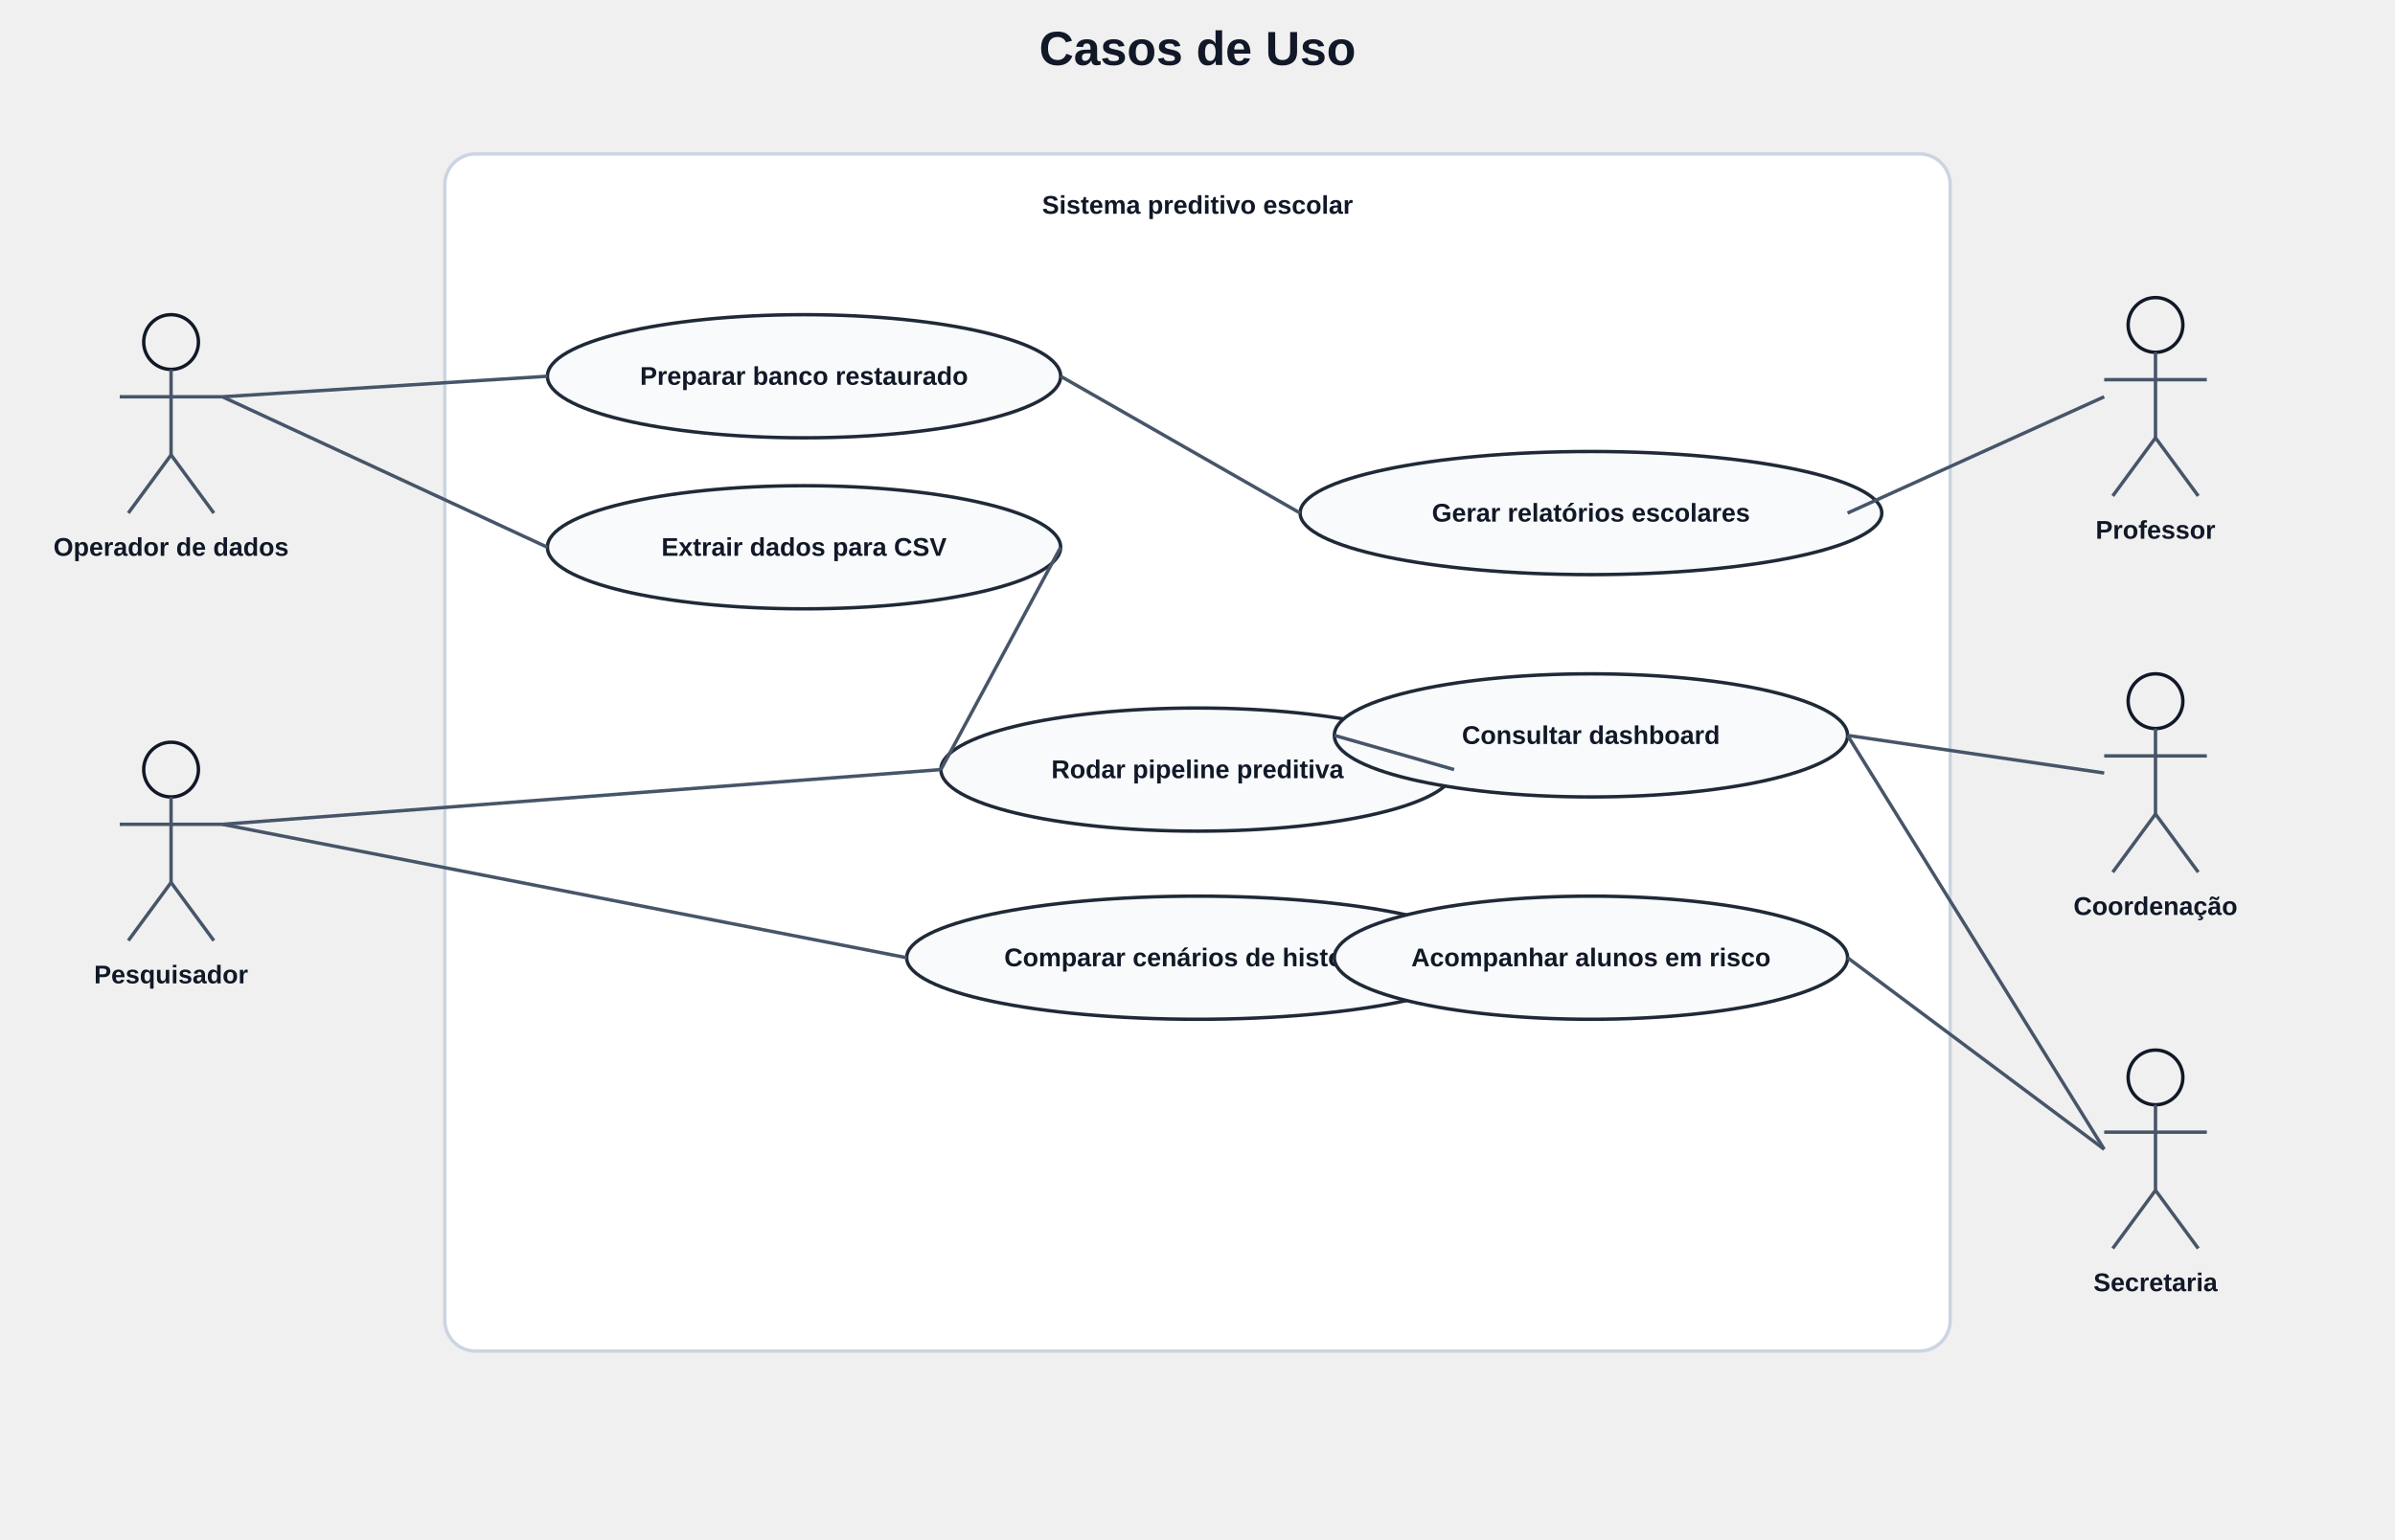
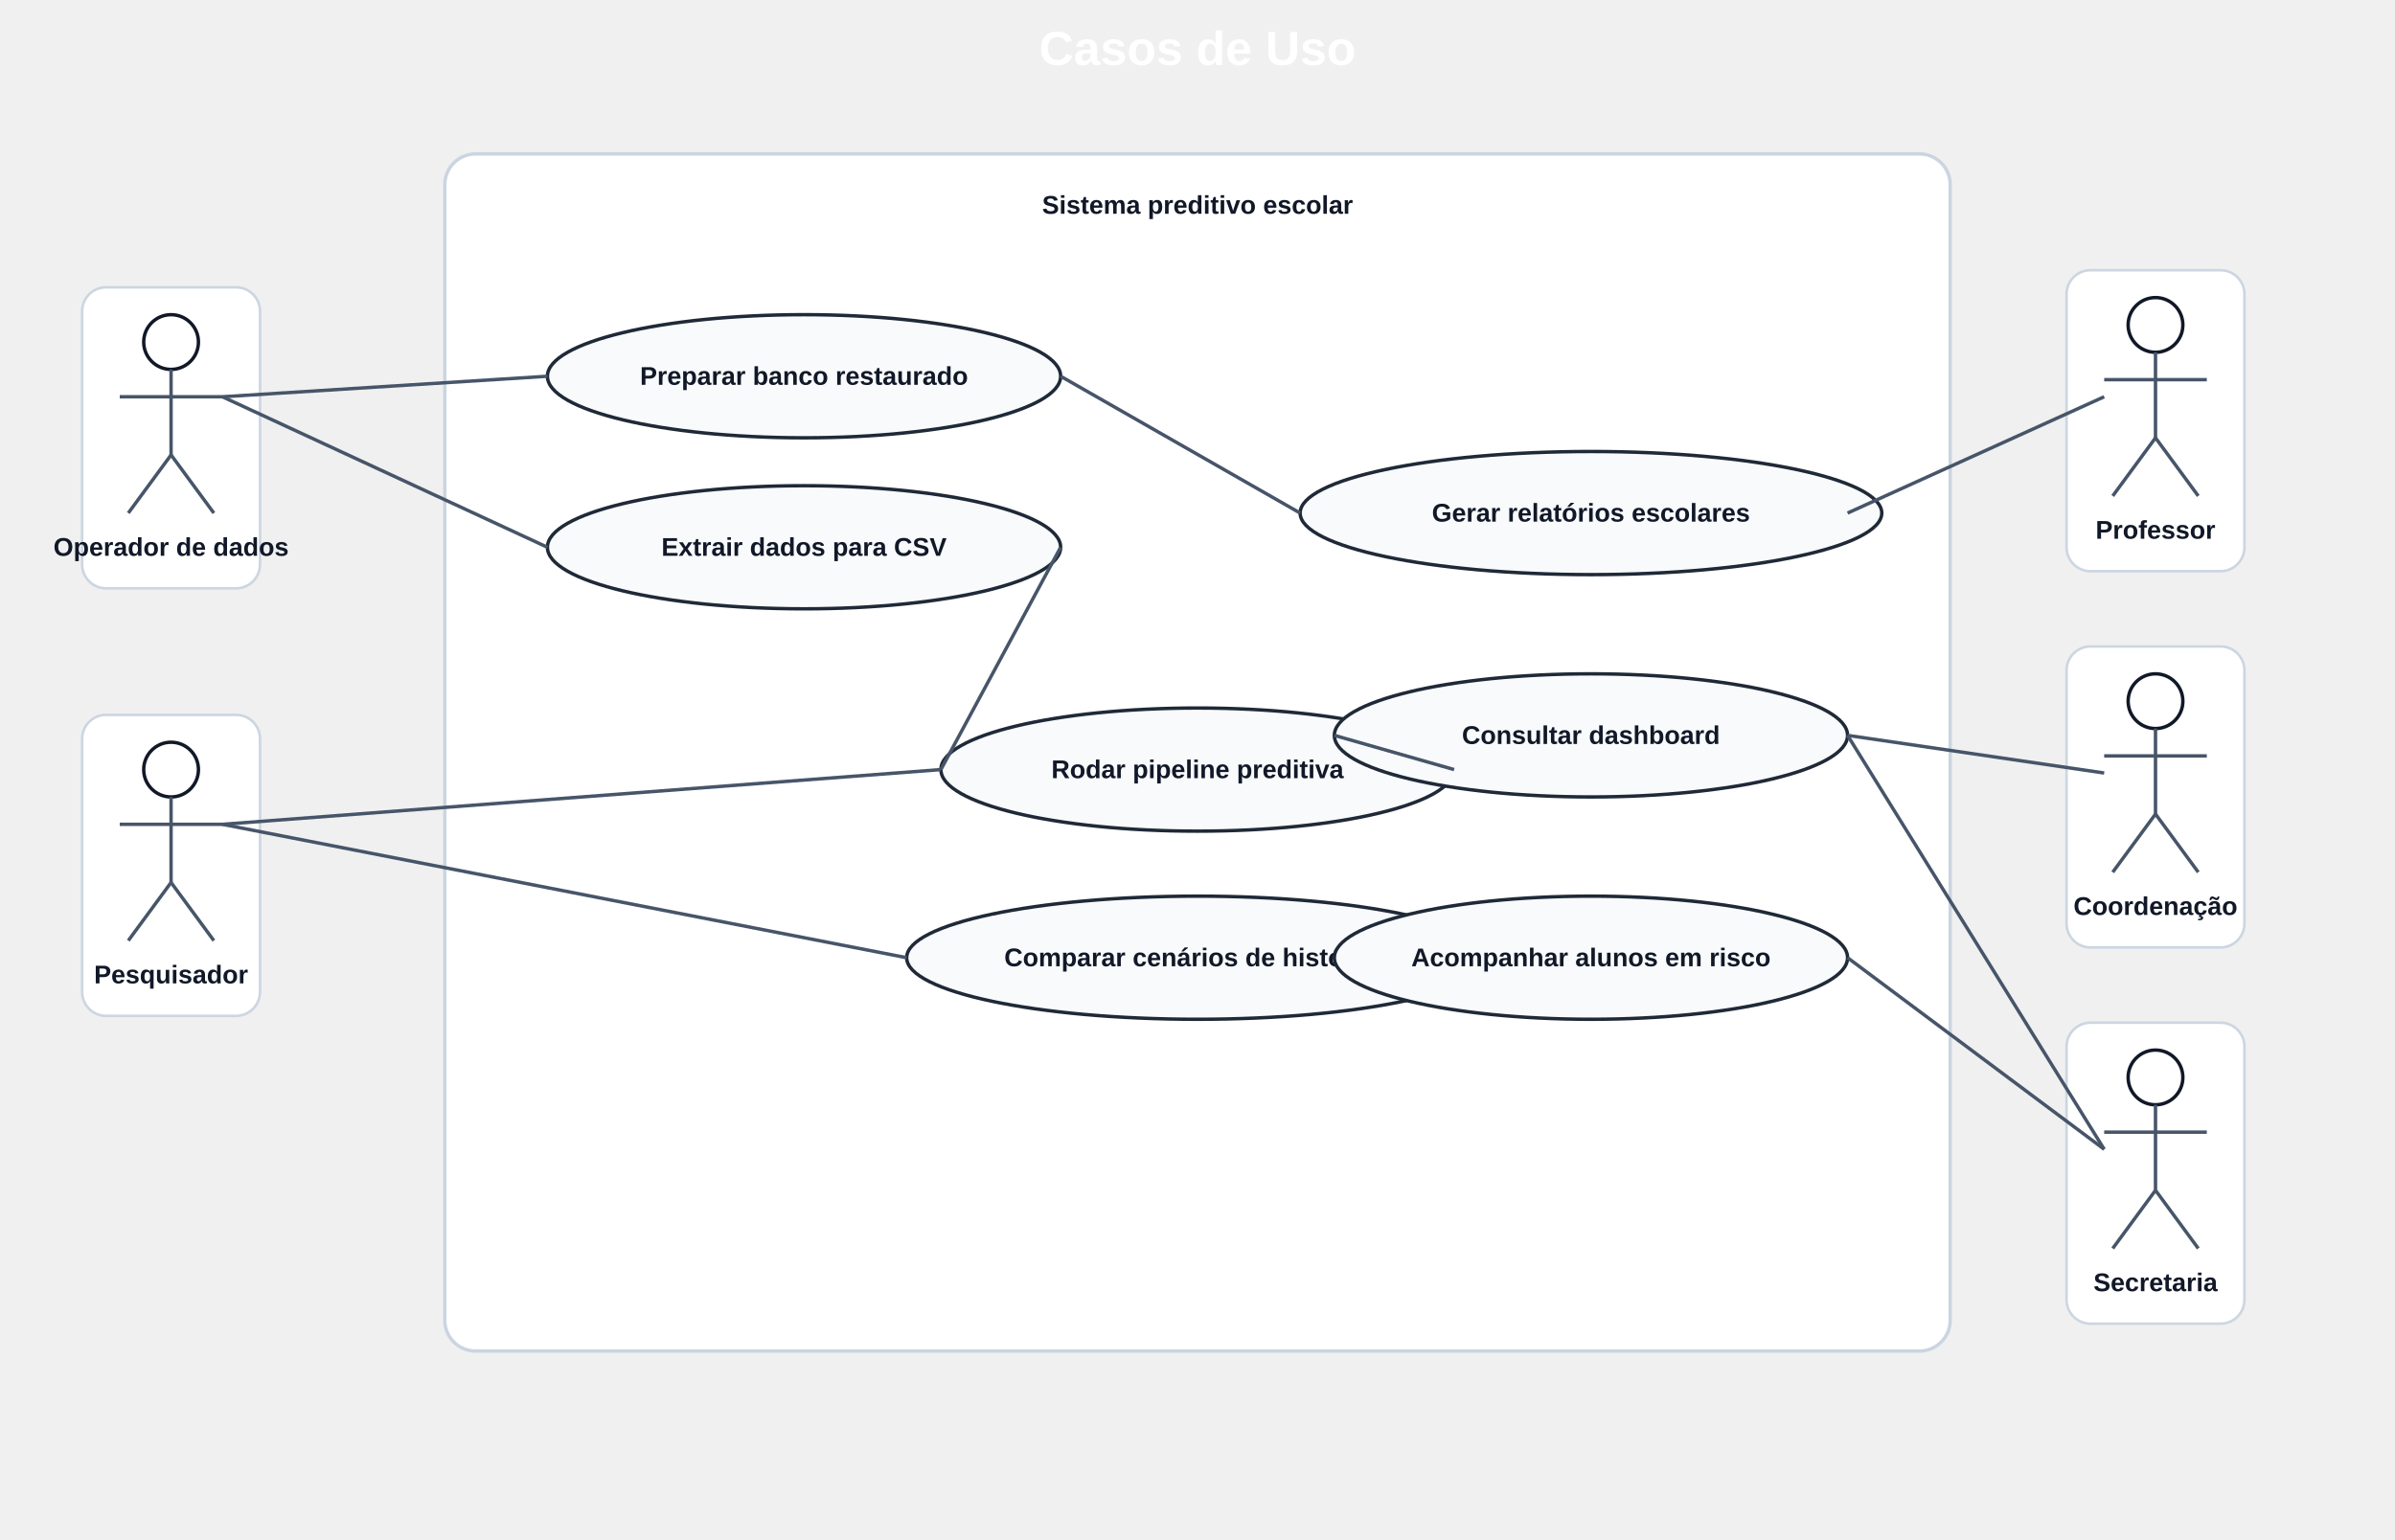
<svg xmlns="http://www.w3.org/2000/svg" width="1400" height="900" viewBox="0 0 1400 900">
  <style>
-     .title { font: 700 28px Arial, sans-serif; fill: #111827; }
+     .title { font: 700 28px Arial, sans-serif; fill: #ffffff; }
    .actor { font: 600 15px Arial, sans-serif; fill: #111827; }
+     .actor-frame { fill: #ffffff; stroke: #cbd5e1; stroke-width: 1.5; rx: 14; opacity: 0.98; }
    .label { font: 600 15px Arial, sans-serif; fill: #111827; }
    .small { font: 500 13px Arial, sans-serif; fill: #374151; }
    .system { fill: #ffffff; stroke: #cbd5e1; stroke-width: 2; rx: 18; }
    .ellipse { fill: #f8fafc; stroke: #1f2937; stroke-width: 2; }
    .line { stroke: #475569; stroke-width: 2; fill: none; }
  </style>
  <text x="700" y="38" text-anchor="middle" class="title">Casos de Uso</text>
  <rect x="260" y="90" width="880" height="700" class="system" />
  <text x="700" y="125" text-anchor="middle" class="label">Sistema preditivo escolar</text>
  <g transform="translate(70,180)">
+     <rect x="-22" y="-12" width="104" height="176" class="actor-frame" />
    <circle cx="30" cy="20" r="16" stroke="#111827" stroke-width="2" fill="none" />
    <line x1="30" y1="36" x2="30" y2="86" class="line" />
    <line x1="0" y1="52" x2="60" y2="52" class="line" />
    <line x1="30" y1="86" x2="5" y2="120" class="line" />
    <line x1="30" y1="86" x2="55" y2="120" class="line" />
    <text x="30" y="145" text-anchor="middle" class="actor">Operador de dados</text>
  </g>
  <g transform="translate(70,430)">
+     <rect x="-22" y="-12" width="104" height="176" class="actor-frame" />
    <circle cx="30" cy="20" r="16" stroke="#111827" stroke-width="2" fill="none" />
    <line x1="30" y1="36" x2="30" y2="86" class="line" />
    <line x1="0" y1="52" x2="60" y2="52" class="line" />
    <line x1="30" y1="86" x2="5" y2="120" class="line" />
    <line x1="30" y1="86" x2="55" y2="120" class="line" />
    <text x="30" y="145" text-anchor="middle" class="actor">Pesquisador</text>
  </g>
  <g transform="translate(1230,170)">
+     <rect x="-22" y="-12" width="104" height="176" class="actor-frame" />
    <circle cx="30" cy="20" r="16" stroke="#111827" stroke-width="2" fill="none" />
    <line x1="30" y1="36" x2="30" y2="86" class="line" />
    <line x1="0" y1="52" x2="60" y2="52" class="line" />
    <line x1="30" y1="86" x2="5" y2="120" class="line" />
    <line x1="30" y1="86" x2="55" y2="120" class="line" />
    <text x="30" y="145" text-anchor="middle" class="actor">Professor</text>
  </g>
  <g transform="translate(1230,390)">
+     <rect x="-22" y="-12" width="104" height="176" class="actor-frame" />
    <circle cx="30" cy="20" r="16" stroke="#111827" stroke-width="2" fill="none" />
    <line x1="30" y1="36" x2="30" y2="86" class="line" />
    <line x1="0" y1="52" x2="60" y2="52" class="line" />
    <line x1="30" y1="86" x2="5" y2="120" class="line" />
    <line x1="30" y1="86" x2="55" y2="120" class="line" />
    <text x="30" y="145" text-anchor="middle" class="actor">Coordenação</text>
  </g>
  <g transform="translate(1230,610)">
+     <rect x="-22" y="-12" width="104" height="176" class="actor-frame" />
    <circle cx="30" cy="20" r="16" stroke="#111827" stroke-width="2" fill="none" />
    <line x1="30" y1="36" x2="30" y2="86" class="line" />
    <line x1="0" y1="52" x2="60" y2="52" class="line" />
    <line x1="30" y1="86" x2="5" y2="120" class="line" />
    <line x1="30" y1="86" x2="55" y2="120" class="line" />
    <text x="30" y="145" text-anchor="middle" class="actor">Secretaria</text>
  </g>
  <ellipse cx="470" cy="220" rx="150" ry="36" class="ellipse" />
  <text x="470" y="225" text-anchor="middle" class="label">Preparar banco restaurado</text>
  <ellipse cx="470" cy="320" rx="150" ry="36" class="ellipse" />
  <text x="470" y="325" text-anchor="middle" class="label">Extrair dados para CSV</text>
  <ellipse cx="700" cy="450" rx="150" ry="36" class="ellipse" />
  <text x="700" y="455" text-anchor="middle" class="label">Rodar pipeline preditiva</text>
  <ellipse cx="700" cy="560" rx="170" ry="36" class="ellipse" />
  <text x="700" y="565" text-anchor="middle" class="label">Comparar cenários de histórico</text>
  <ellipse cx="930" cy="300" rx="170" ry="36" class="ellipse" />
  <text x="930" y="305" text-anchor="middle" class="label">Gerar relatórios escolares</text>
  <ellipse cx="930" cy="430" rx="150" ry="36" class="ellipse" />
  <text x="930" y="435" text-anchor="middle" class="label">Consultar dashboard</text>
  <ellipse cx="930" cy="560" rx="150" ry="36" class="ellipse" />
  <text x="930" y="565" text-anchor="middle" class="label">Acompanhar alunos em risco</text>
  <line x1="130" y1="232" x2="320" y2="220" class="line" />
  <line x1="130" y1="482" x2="550" y2="450" class="line" />
  <line x1="130" y1="482" x2="530" y2="560" class="line" />
  <line x1="130" y1="232" x2="320" y2="320" class="line" />
  <line x1="620" y1="220" x2="760" y2="300" class="line" />
  <line x1="620" y1="320" x2="550" y2="450" class="line" />
  <line x1="850" y1="450" x2="780" y2="430" class="line" />
  <line x1="1080" y1="300" x2="1230" y2="232" class="line" />
  <line x1="1080" y1="430" x2="1230" y2="452" class="line" />
  <line x1="1080" y1="560" x2="1230" y2="672" class="line" />
  <line x1="1080" y1="430" x2="1230" y2="672" class="line" />
</svg>
